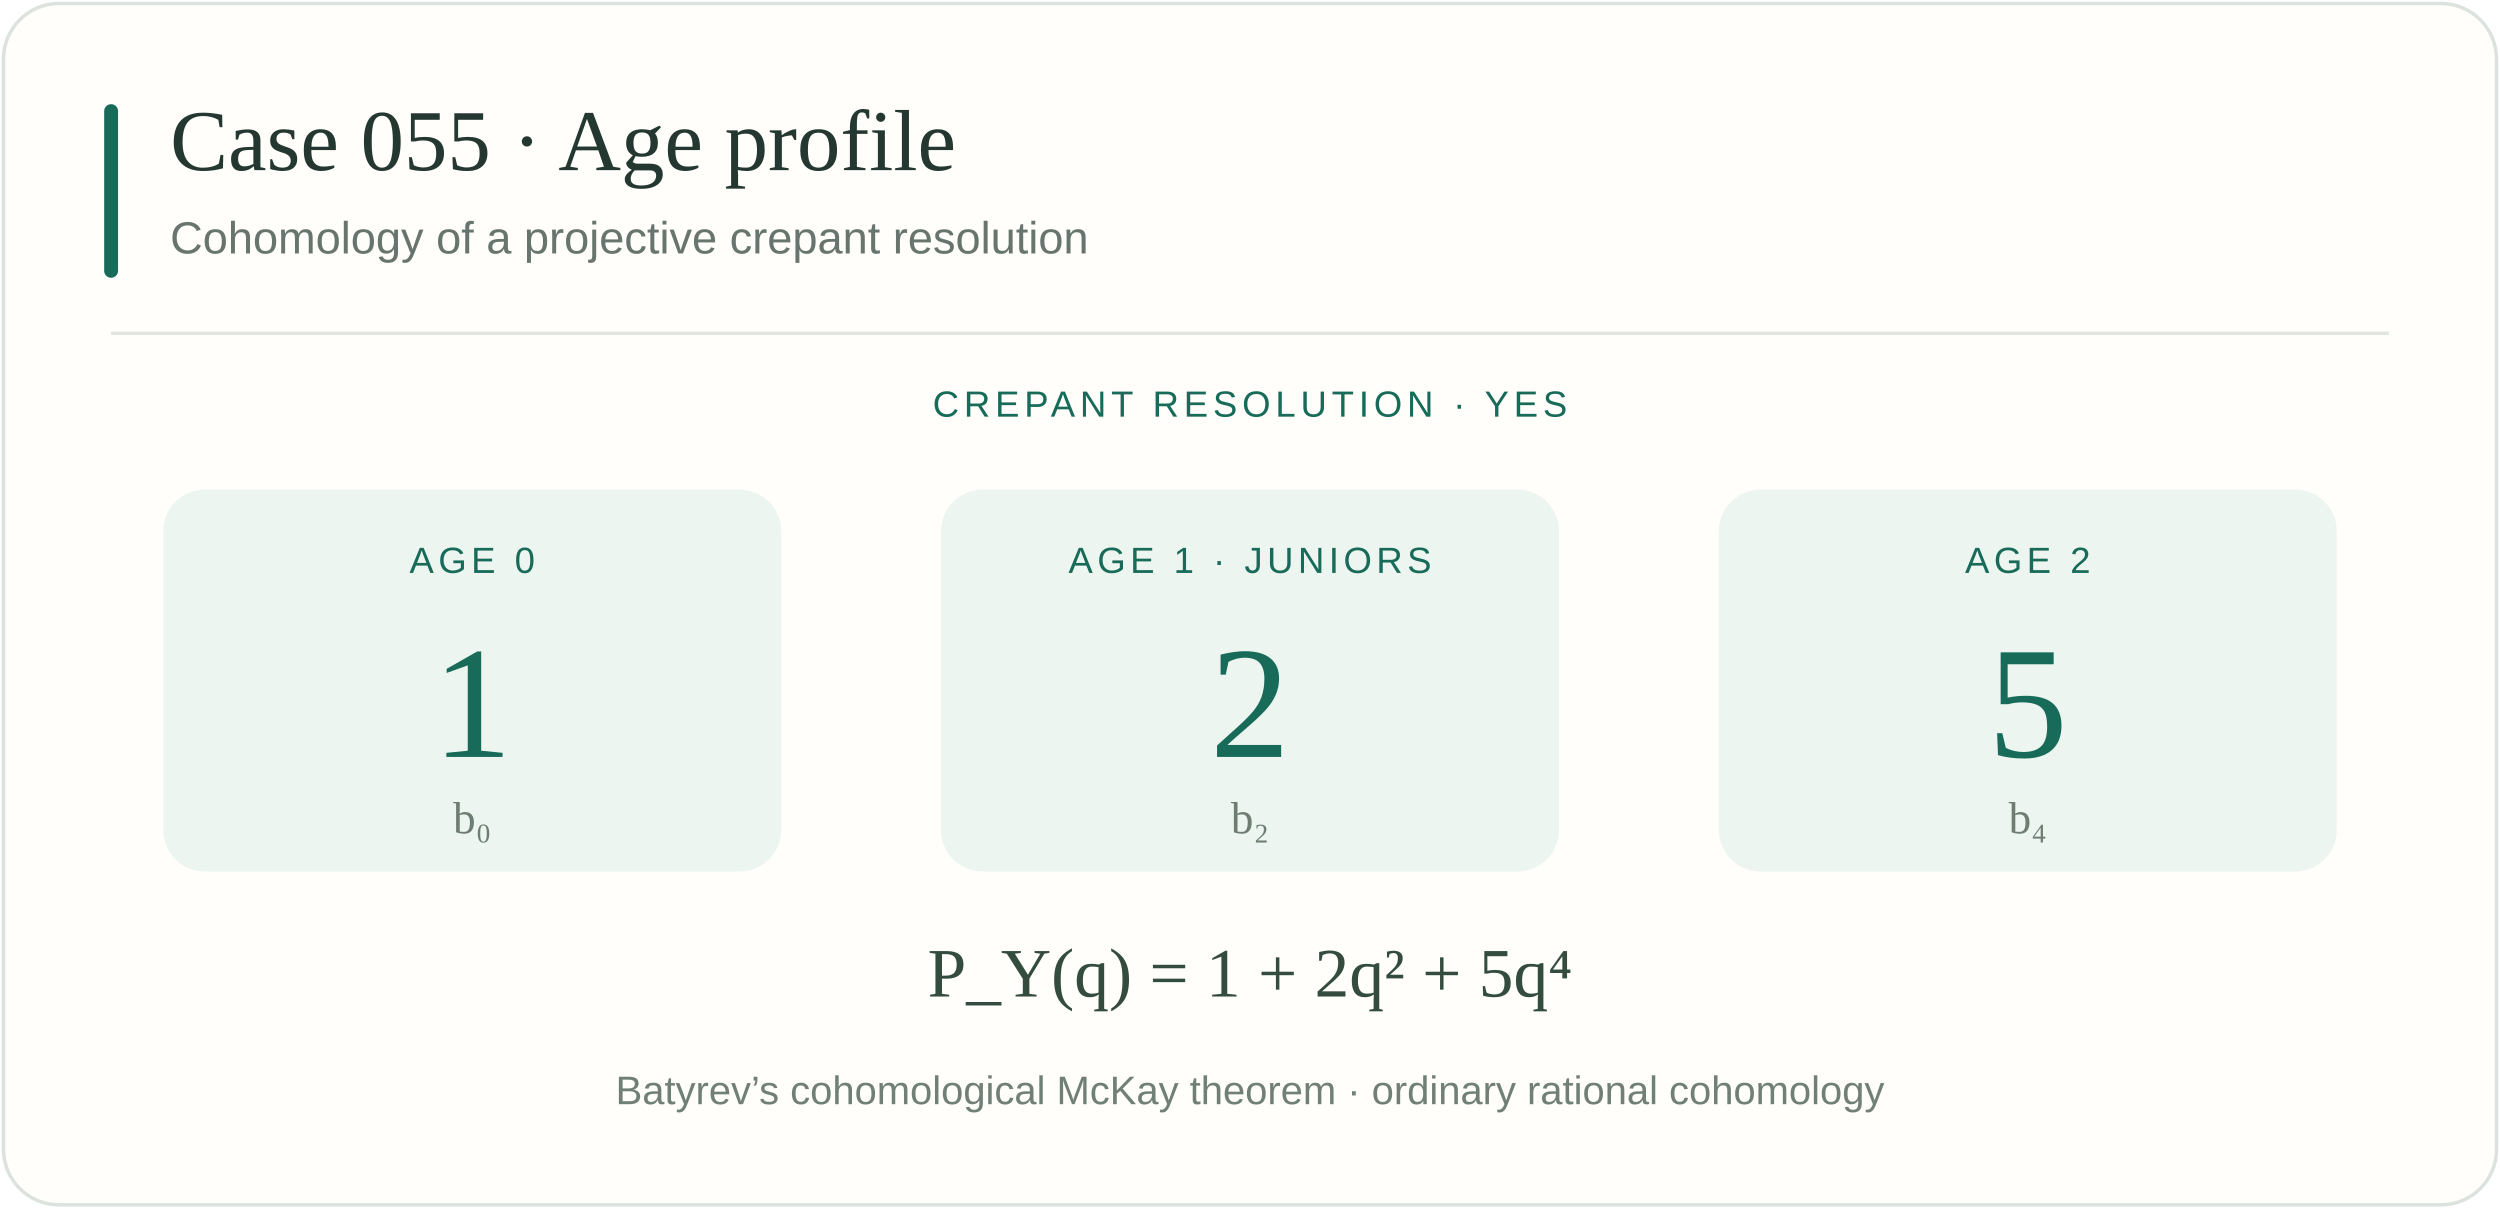
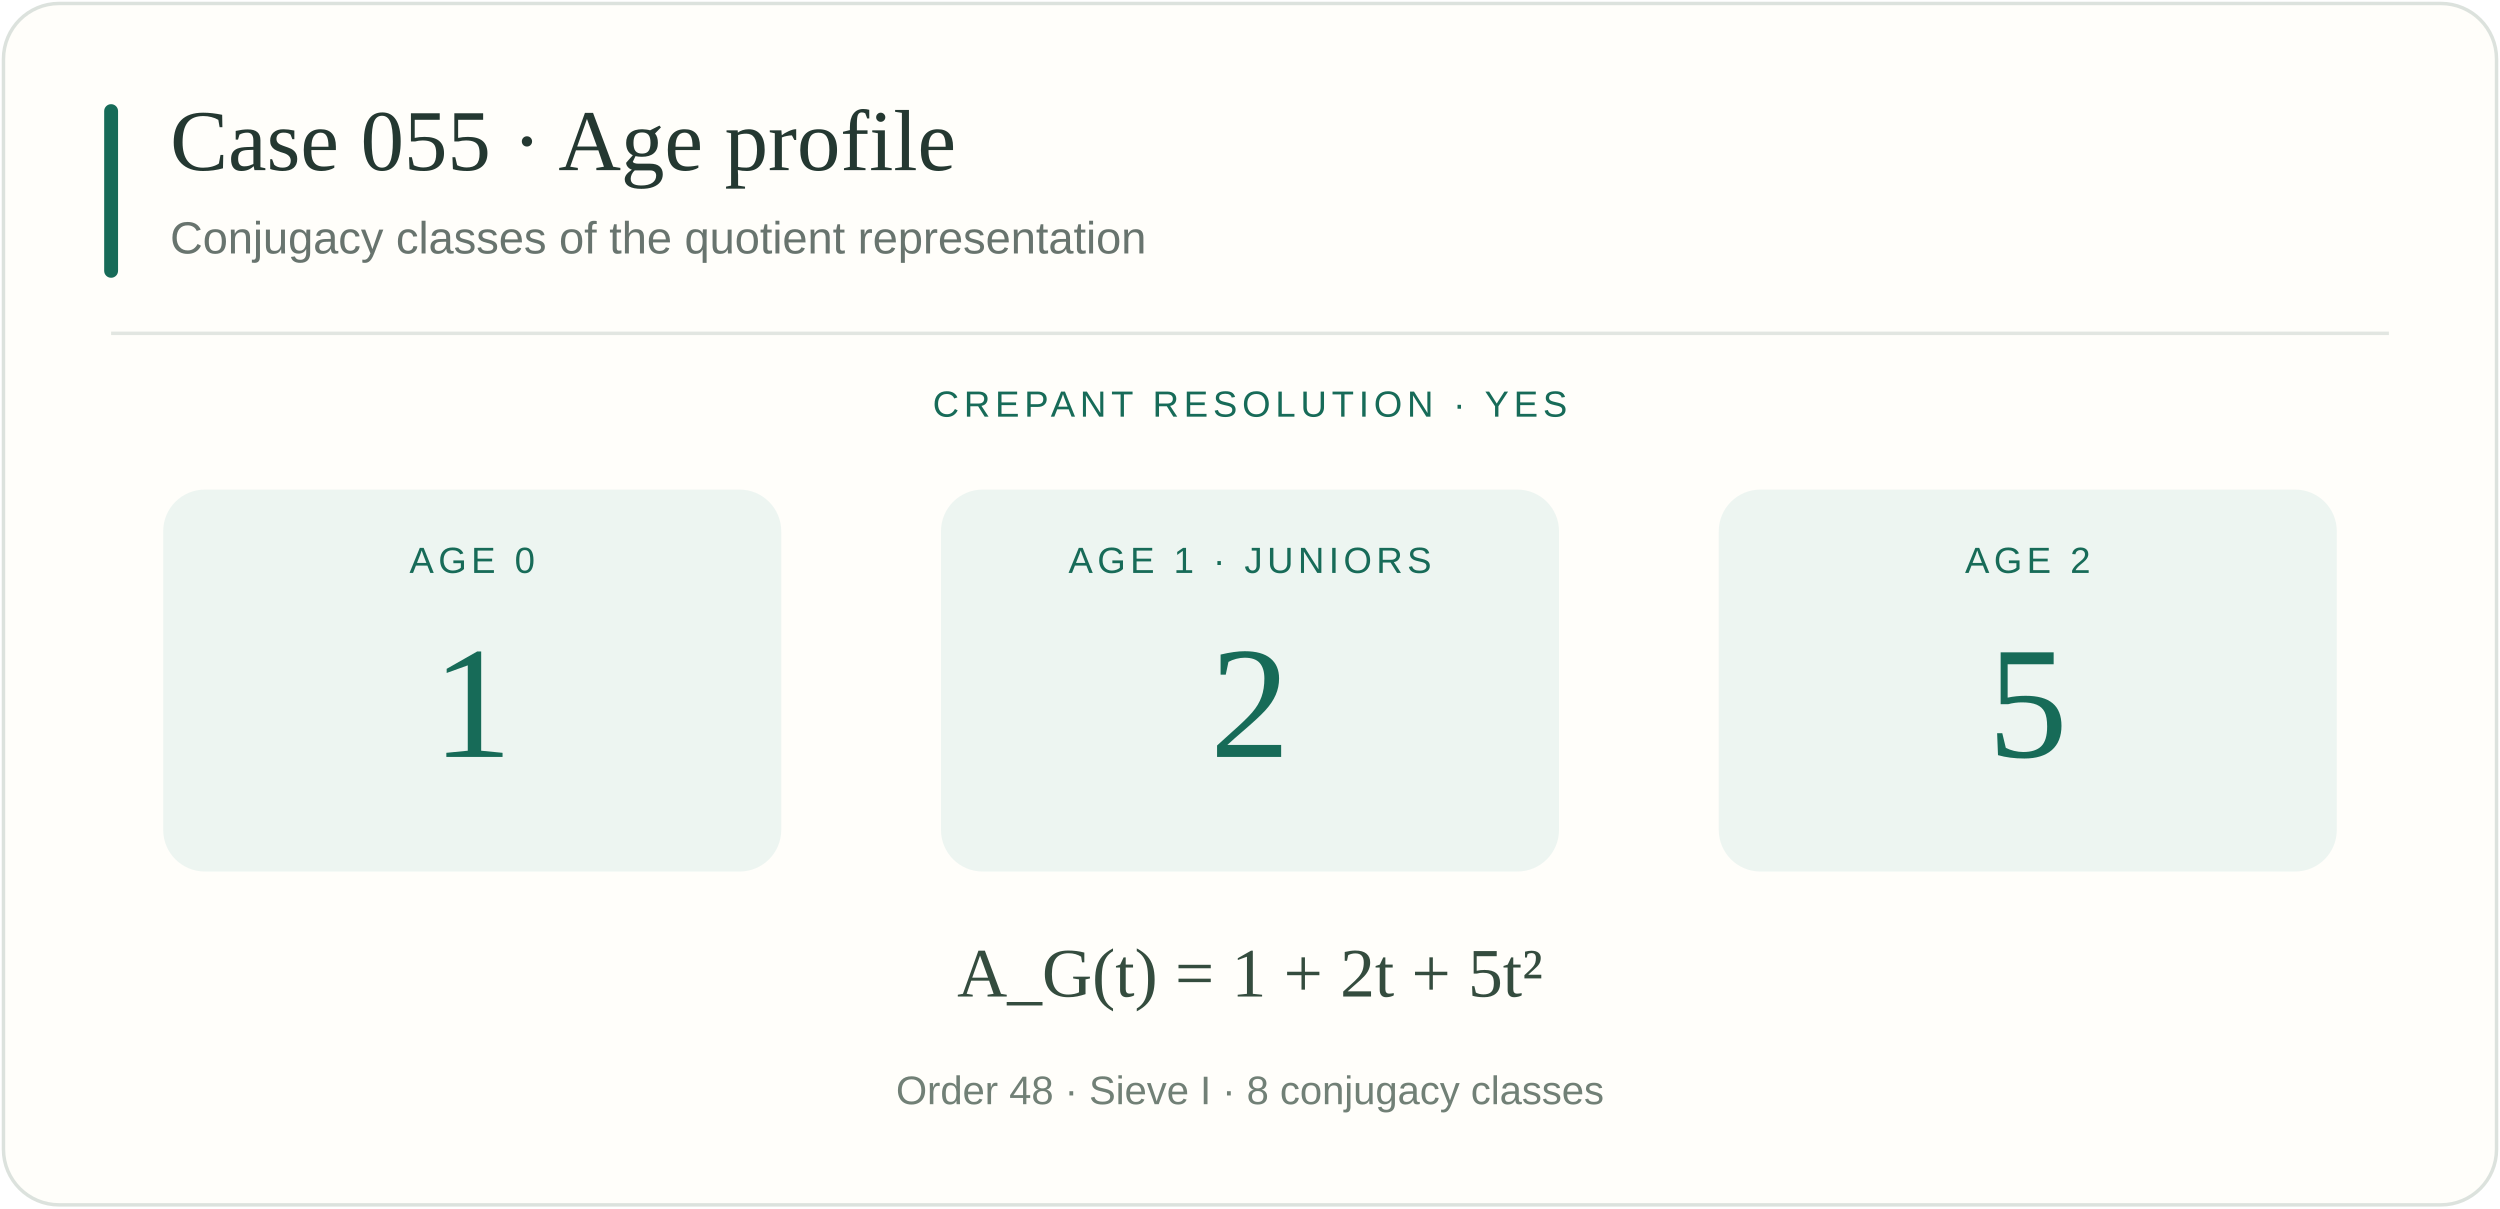
<svg xmlns="http://www.w3.org/2000/svg" width="720" height="348" viewBox="0 0 720 348" role="img" aria-labelledby="title desc" data-case="55" data-decision="YES">
  <rect x="1" y="1" width="718" height="346" rx="16" fill="#fffefa" stroke="#dce2dd" />
  <rect x="30" y="30" width="4" height="50" rx="2" fill="#176b58" />
  <text x="49" y="49" fill="#243831" font-family="Georgia,Times New Roman,serif" font-size="25">Case 055 · Age profile</text>
-   <text x="49" y="73" fill="#68746e" font-family="Arial,sans-serif" font-size="13">Cohomology of a projective crepant resolution</text>
+   <text x="49" y="73" fill="#68746e" font-family="Arial,sans-serif" font-size="13">Conjugacy classes of the quotient representation</text>
  <line x1="32" y1="96" x2="688" y2="96" stroke="#e2e6e1" />
  <text x="360" y="120" text-anchor="middle" fill="#176b58" font-family="Arial,sans-serif" font-size="10.5" letter-spacing="1.4">CREPANT RESOLUTION · YES</text>
  <rect x="47" y="141" width="178" height="110" rx="12" fill="#edf5f1" />
  <text x="136" y="165" text-anchor="middle" fill="#176b58" font-family="Arial,sans-serif" font-size="10.5" letter-spacing="1.3">AGE 0</text>
  <text data-age="0" x="136" y="218" text-anchor="middle" fill="#176b58" font-family="Georgia,Times New Roman,serif" font-size="46">1</text>
-   <text x="136" y="240" text-anchor="middle" fill="#6d7d72" font-family="Georgia,Times New Roman,serif" font-size="13">b₀</text>
  <rect x="271" y="141" width="178" height="110" rx="12" fill="#edf5f1" />
  <text x="360" y="165" text-anchor="middle" fill="#176b58" font-family="Arial,sans-serif" font-size="10.5" letter-spacing="1.3">AGE 1 · JUNIORS</text>
  <text data-age="1" x="360" y="218" text-anchor="middle" fill="#176b58" font-family="Georgia,Times New Roman,serif" font-size="46">2</text>
-   <text x="360" y="240" text-anchor="middle" fill="#6d7d72" font-family="Georgia,Times New Roman,serif" font-size="13">b₂</text>
  <rect x="495" y="141" width="178" height="110" rx="12" fill="#edf5f1" />
  <text x="584" y="165" text-anchor="middle" fill="#176b58" font-family="Arial,sans-serif" font-size="10.5" letter-spacing="1.3">AGE 2</text>
  <text data-age="2" x="584" y="218" text-anchor="middle" fill="#176b58" font-family="Georgia,Times New Roman,serif" font-size="46">5</text>
-   <text x="584" y="240" text-anchor="middle" fill="#6d7d72" font-family="Georgia,Times New Roman,serif" font-size="13">b₄</text>
-   <text x="360" y="287" text-anchor="middle" fill="#344c3e" font-family="Georgia,Times New Roman,serif" font-size="20">P_Y(q) = 1 + 2q² + 5q⁴</text>
-   <text x="360" y="318" text-anchor="middle" fill="#718076" font-family="Arial,sans-serif" font-size="11.5">Batyrev’s cohomological McKay theorem · ordinary rational cohomology</text>
+   <text x="360" y="287" text-anchor="middle" fill="#344c3e" font-family="Georgia,Times New Roman,serif" font-size="20">A_G(t) = 1 + 2t + 5t²</text>
+   <text x="360" y="318" text-anchor="middle" fill="#718076" font-family="Arial,sans-serif" font-size="11.5">Order 48 · Sieve I · 8 conjugacy classes</text>
</svg>
